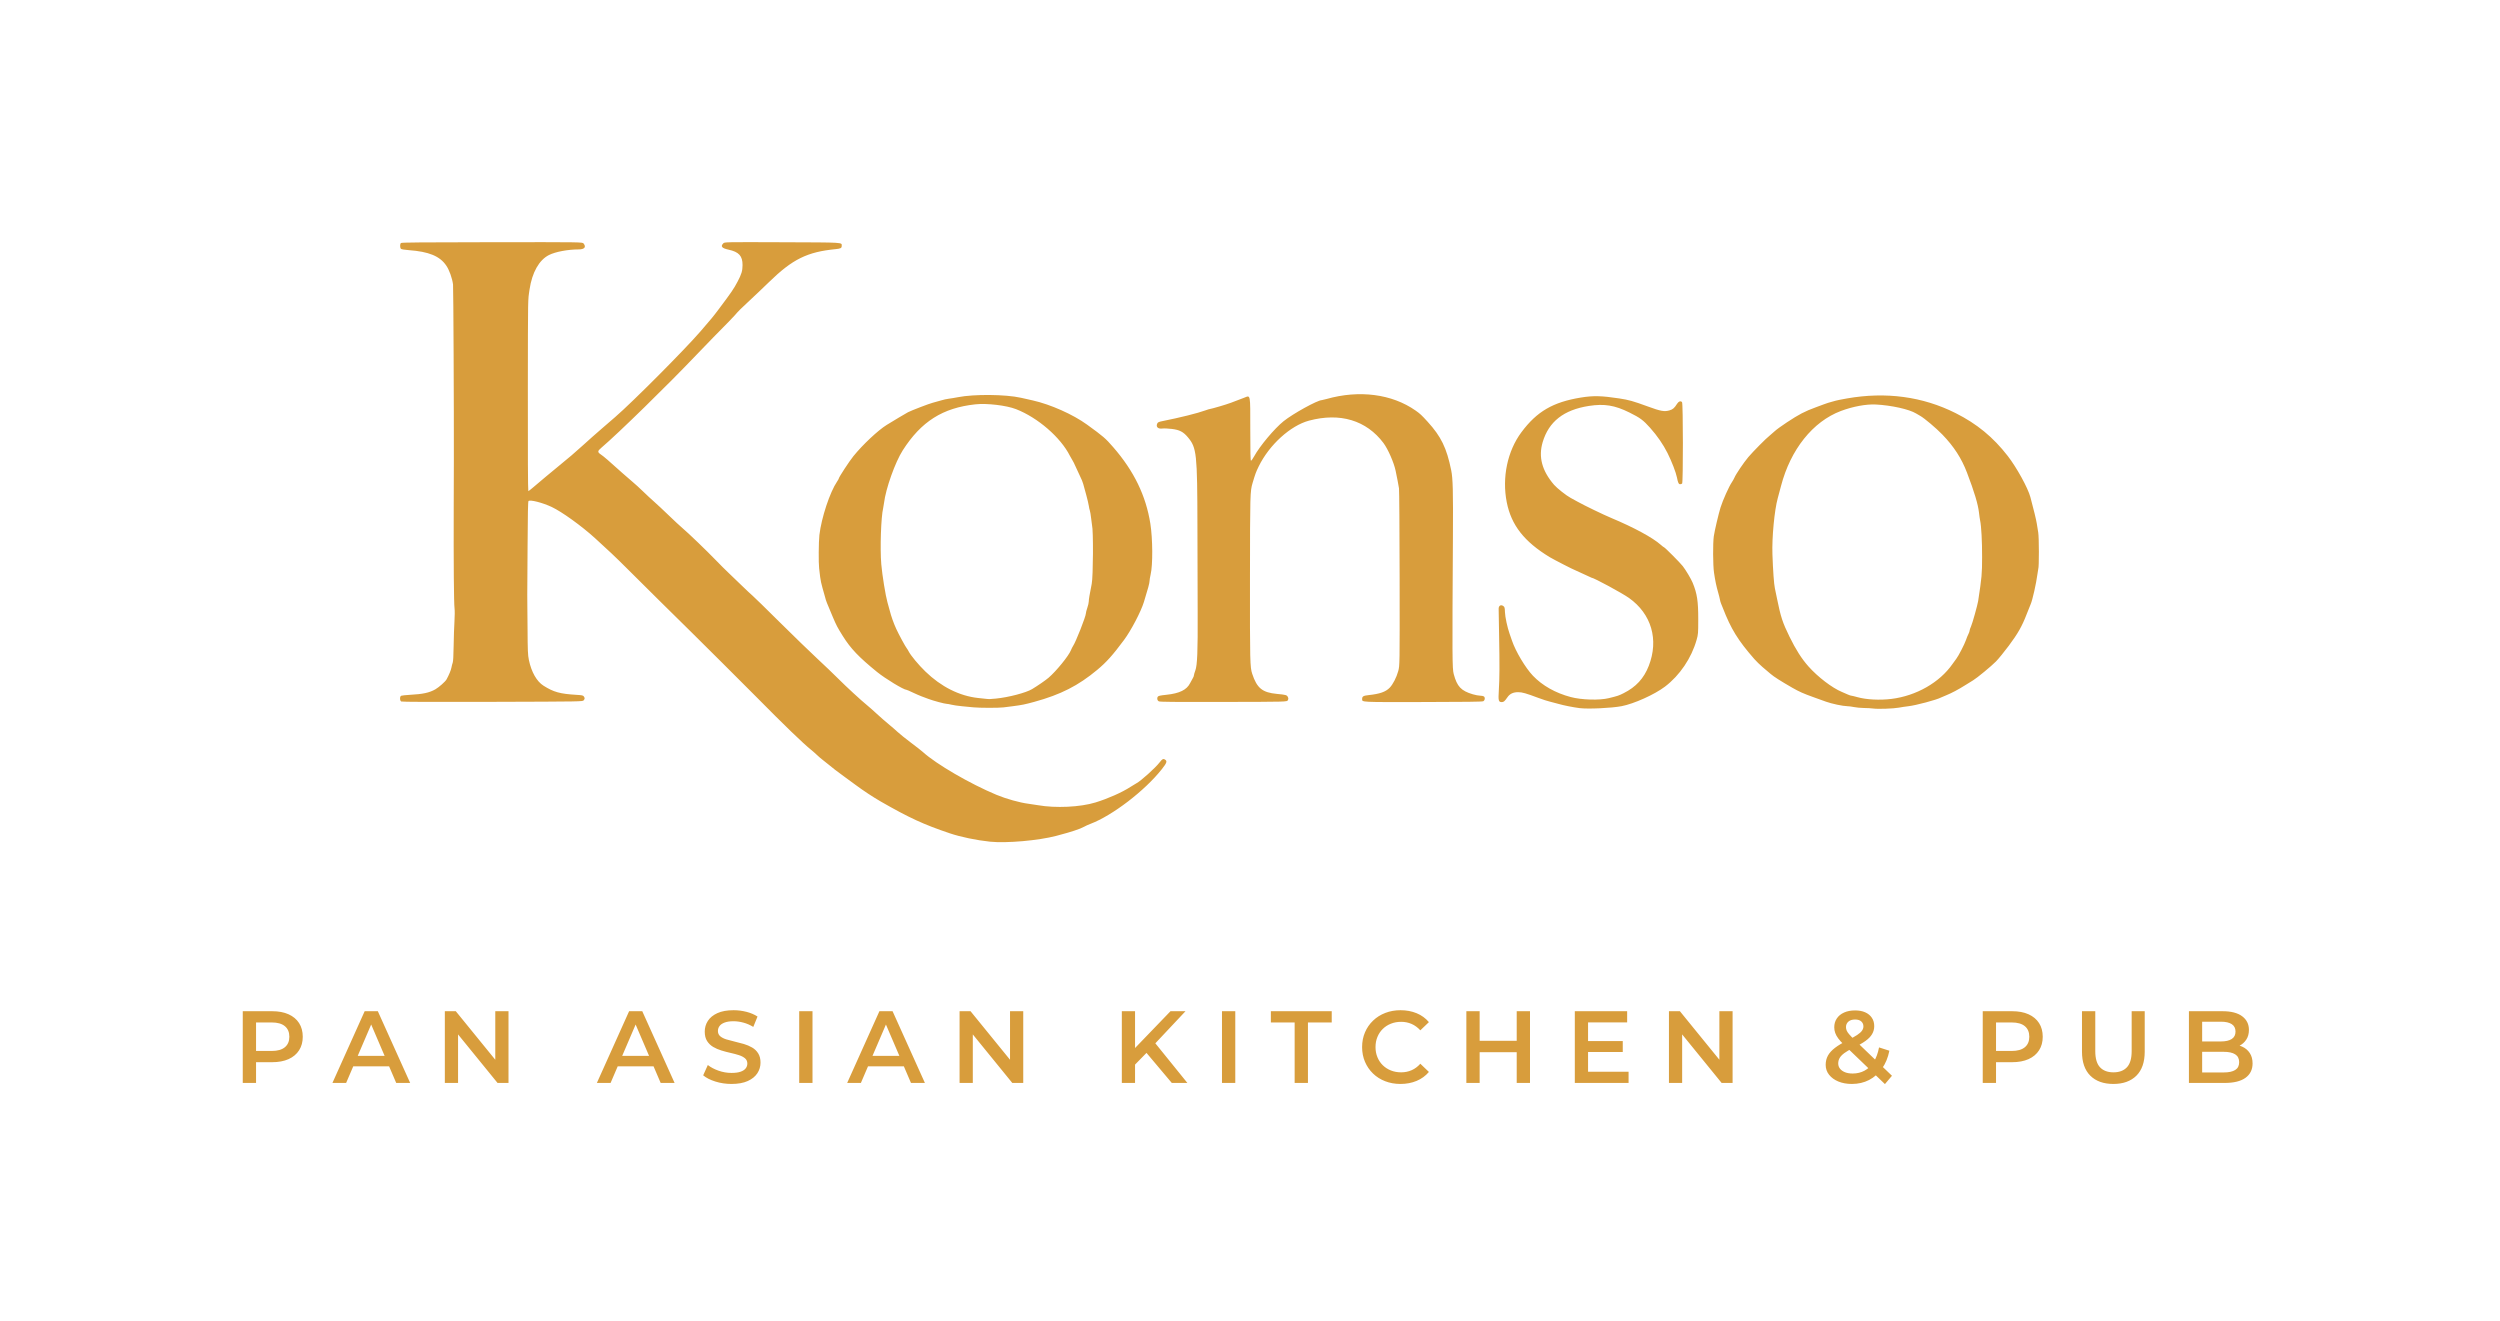
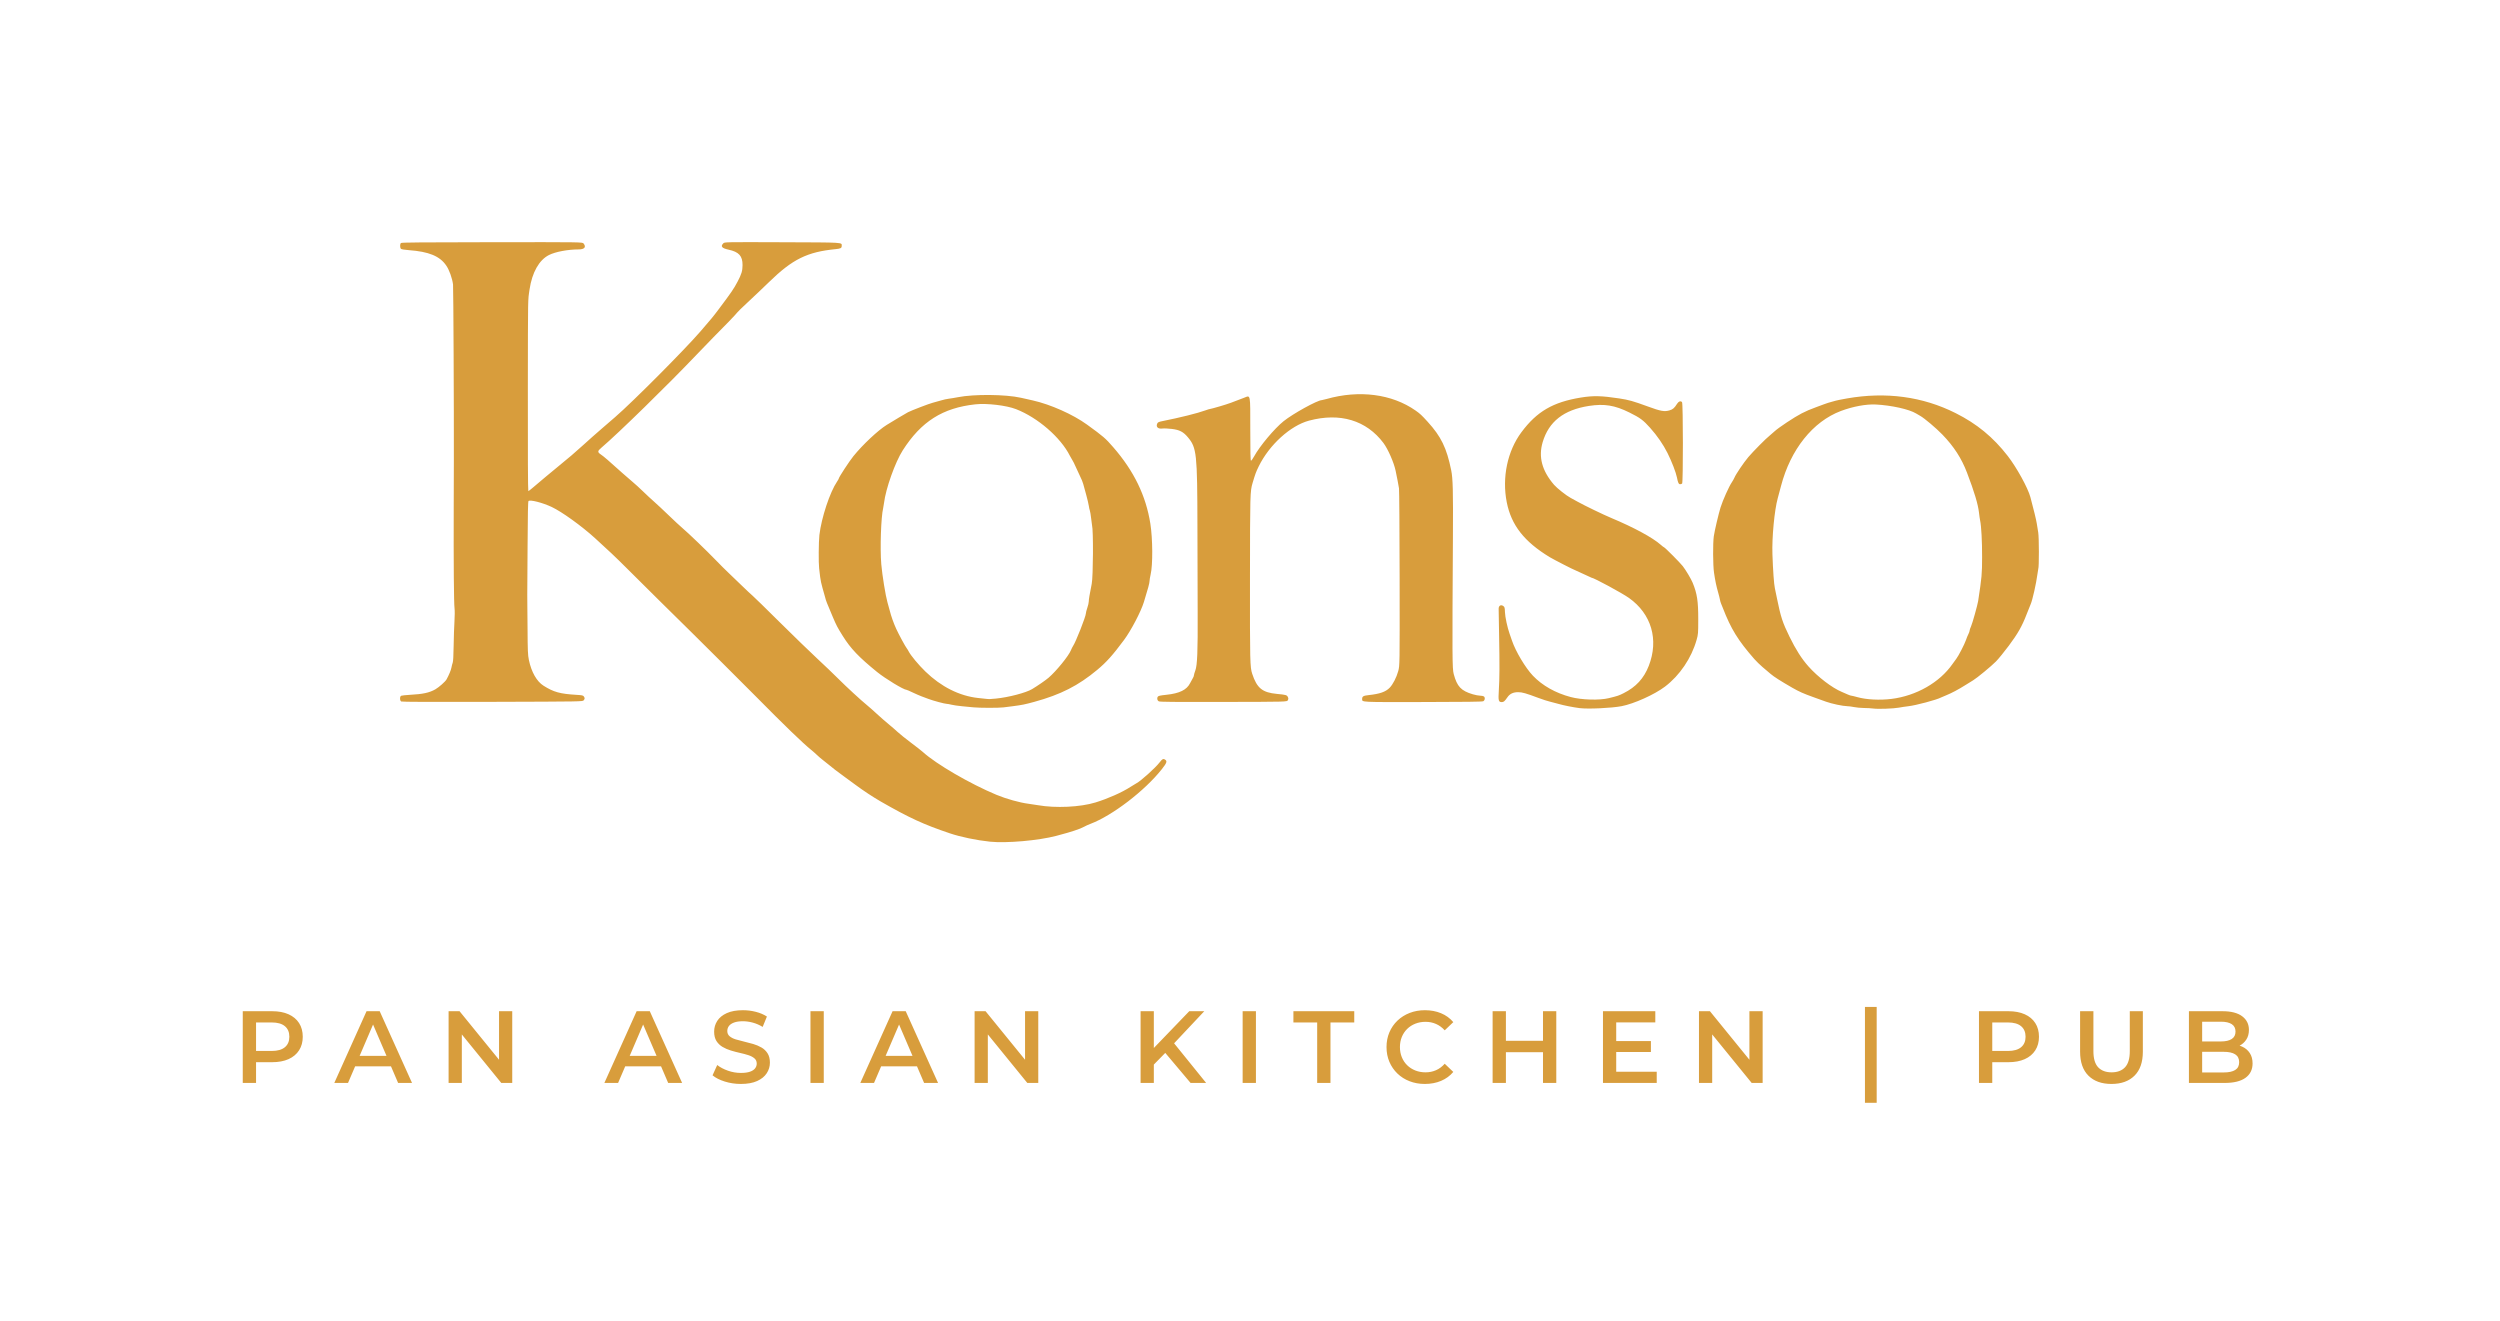
<svg xmlns="http://www.w3.org/2000/svg" viewBox="105 350 1070 565" width="1070" height="565">
  <path transform="translate(260 440)" fill="#D89D3C" fill-rule="evenodd" d="M268.75 270.24 C262.92 269.63 256.16 268.23 251.43 266.63 C240.30 262.87 234.21 260.07 222.00 253.07 C218.72 251.19 214.41 248.34 211.02 245.82 C209.59 244.75 207.55 243.26 206.49 242.50 C204.03 240.75 200.64 238.15 199.48 237.12 C198.99 236.69 197.98 235.88 197.23 235.33 C196.49 234.77 195.37 233.83 194.76 233.22 C194.14 232.62 193.01 231.62 192.24 231.00 C188.63 228.09 180.80 220.53 168.58 208.16 C164.50 204.03 143.81 183.41 140.75 180.42 C135.58 175.37 119.15 159.11 113.14 153.10 C108.88 148.83 104.75 144.92 99.62 140.29 C93.80 135.02 85.47 129.03 81.12 126.98 C77.21 125.14 71.88 123.77 71.20 124.45 C70.98 124.67 70.88 129.57 70.80 144.19 C70.75 154.88 70.69 164.07 70.67 164.62 C70.66 165.18 70.67 167.65 70.71 170.12 C70.74 172.60 70.78 176.59 70.79 179.00 C70.84 188.48 70.92 190.38 71.36 192.47 C72.44 197.65 74.72 201.64 77.62 203.48 C81.96 206.22 84.67 206.97 91.69 207.39 C94.17 207.54 94.55 207.62 94.88 208.08 C95.36 208.77 95.35 209.08 94.81 209.73 C94.38 210.27 94.38 210.27 55.80 210.39 C29.46 210.46 17.06 210.42 16.73 210.24 C16.08 209.89 16.05 208.12 16.69 207.79 C16.93 207.67 18.59 207.49 20.38 207.39 C26.01 207.09 28.76 206.50 31.35 205.02 C32.88 204.14 35.59 201.74 36.11 200.80 C37.17 198.87 38.00 196.88 38.22 195.70 C38.35 194.97 38.60 194.04 38.76 193.62 C38.96 193.13 39.10 190.63 39.16 186.38 C39.21 182.80 39.37 178.12 39.51 175.97 C39.65 173.65 39.67 171.36 39.54 170.34 C39.26 168.08 39.12 151.52 39.19 127.25 C39.22 116.46 39.25 107.23 39.25 106.75 C39.30 85.97 39.05 32.92 38.90 31.75 C38.54 29.05 37.31 25.60 36.01 23.69 C33.28 19.63 28.58 17.69 19.96 17.06 C18.22 16.93 16.88 16.71 16.64 16.52 C16.14 16.10 16.12 14.42 16.62 14.00 C16.91 13.77 25.52 13.69 55.64 13.66 C94.29 13.62 94.29 13.62 94.77 14.22 C96.00 15.73 95.16 16.75 92.67 16.75 C88.03 16.76 82.76 17.75 79.98 19.14 C75.75 21.26 72.73 26.60 71.65 33.88 C70.92 38.81 70.97 35.84 70.92 75.75 C70.88 103.76 70.96 120.04 71.12 120.20 C71.17 120.25 72.05 119.58 73.06 118.71 C75.71 116.44 81.45 111.63 83.62 109.88 C88.21 106.16 91.39 103.44 94.75 100.37 C96.74 98.55 100.18 95.49 102.40 93.59 C104.61 91.68 107.25 89.40 108.27 88.52 C115.77 82.04 137.95 59.76 144.78 51.86 C149.53 46.37 150.24 45.51 152.51 42.48 C158.08 35.07 159.03 33.67 160.70 30.51 C162.37 27.33 162.79 25.95 162.81 23.50 C162.84 19.56 161.27 17.81 156.78 16.85 C153.94 16.24 153.29 15.44 154.57 14.16 C155.14 13.59 155.14 13.59 179.75 13.68 C206.85 13.78 205.25 13.68 205.25 15.28 C205.25 16.17 204.78 16.42 202.74 16.62 C190.52 17.80 184.19 20.92 174.14 30.73 C171.65 33.15 167.57 37.03 165.06 39.35 C162.55 41.68 160.50 43.68 160.50 43.79 C160.50 43.99 154.31 50.43 150.22 54.48 C149.17 55.52 146.07 58.74 143.32 61.62 C130.79 74.79 109.59 95.51 102.43 101.59 C100.67 103.09 100.64 103.50 102.25 104.58 C103.40 105.35 105.48 107.14 111.46 112.53 C112.74 113.68 114.66 115.34 115.71 116.21 C116.76 117.08 118.81 118.94 120.25 120.35 C121.69 121.76 123.83 123.74 125.00 124.76 C126.17 125.78 128.98 128.41 131.25 130.60 C133.52 132.79 136.12 135.21 137.04 135.98 C139.51 138.05 147.39 145.63 151.25 149.63 C153.11 151.56 155.64 154.09 156.88 155.24 C158.11 156.40 160.70 158.88 162.62 160.76 C164.55 162.63 166.57 164.53 167.12 164.98 C167.68 165.43 172.91 170.54 178.75 176.34 C184.60 182.13 191.80 189.12 194.75 191.85 C197.71 194.59 201.71 198.42 203.64 200.35 C207.24 203.95 213.52 209.74 215.99 211.74 C216.75 212.35 218.67 214.04 220.25 215.50 C221.83 216.96 224.08 218.93 225.25 219.88 C226.42 220.83 228.19 222.36 229.19 223.29 C230.19 224.21 232.78 226.29 234.94 227.91 C237.11 229.53 239.38 231.31 240.00 231.87 C245.76 237.08 260.12 245.43 271.46 250.17 C275.61 251.90 281.47 253.54 285.12 254.00 C286.23 254.14 288.06 254.42 289.21 254.62 C296.83 255.96 307.33 255.46 313.88 253.45 C319.27 251.79 325.28 249.12 328.88 246.77 C329.84 246.14 330.99 245.44 331.44 245.21 C333.28 244.26 339.45 238.70 341.26 236.37 C342.46 234.81 342.86 234.60 343.66 235.13 C344.65 235.77 344.40 236.51 342.23 239.25 C334.96 248.44 321.11 259.05 311.74 262.60 C310.85 262.93 309.61 263.49 308.99 263.85 C307.22 264.84 303.52 266.05 297.12 267.74 C289.48 269.76 275.75 270.96 268.75 270.24 Z M646.75 213.25 C645.99 213.14 644.19 213.03 642.75 213.02 C641.31 213.00 639.39 212.82 638.50 212.62 C637.61 212.43 636.31 212.26 635.62 212.25 C633.80 212.23 628.94 211.20 626.50 210.31 C625.33 209.89 622.97 209.04 621.25 208.42 C616.87 206.86 615.01 206.02 612.08 204.34 C606.88 201.34 604.33 199.71 602.83 198.44 C601.98 197.72 600.41 196.38 599.33 195.47 C598.26 194.55 596.70 193.04 595.87 192.09 C588.84 184.05 585.88 179.25 582.34 170.12 C582.12 169.57 581.80 168.77 581.62 168.34 C581.43 167.90 581.21 167.12 581.12 166.59 C581.03 166.06 580.70 164.72 580.38 163.62 C579.62 161.01 579.09 158.51 578.60 155.12 C578.13 151.91 578.08 142.48 578.51 139.50 C578.85 137.15 580.54 129.96 581.39 127.20 C582.34 124.15 585.03 118.14 586.24 116.39 C586.63 115.82 587.12 114.95 587.33 114.45 C587.96 112.93 591.29 108.01 593.30 105.62 C595.27 103.29 601.06 97.44 602.38 96.47 C602.79 96.16 603.74 95.33 604.50 94.62 C606.23 93.01 613.15 88.43 616.12 86.92 C618.35 85.80 619.59 85.27 622.25 84.29 C623.01 84.02 624.54 83.45 625.65 83.03 C626.77 82.61 628.19 82.15 628.81 82.02 C629.43 81.88 630.21 81.66 630.55 81.53 C630.90 81.40 633.13 80.95 635.52 80.53 C652.16 77.60 667.89 79.72 682.00 86.81 C691.12 91.39 698.09 97.12 704.31 105.15 C708.13 110.08 712.94 118.81 714.00 122.75 C715.39 127.90 716.54 132.66 716.74 134.06 C716.86 134.92 717.14 136.64 717.36 137.88 C717.72 139.92 717.74 152.91 717.38 153.49 C717.33 153.57 717.17 154.59 717.02 155.76 C716.51 159.71 714.90 166.85 714.13 168.59 C713.81 169.30 713.03 171.26 712.38 172.95 C710.43 178.04 708.65 181.16 704.76 186.38 C702.81 188.99 700.35 192.01 699.29 193.09 C697.36 195.07 691.13 200.21 689.50 201.17 C689.02 201.45 687.56 202.36 686.25 203.18 C683.29 205.06 680.15 206.72 677.89 207.62 C676.94 207.99 675.98 208.40 675.77 208.52 C673.96 209.51 664.99 211.91 661.75 212.27 C660.58 212.40 658.78 212.67 657.75 212.87 C655.50 213.30 648.67 213.54 646.75 213.25 Z M521.12 213.08 C518.44 212.75 514.07 211.88 512.03 211.27 C510.71 210.88 509.01 210.43 508.25 210.27 C507.49 210.12 505.36 209.42 503.50 208.73 C498.04 206.69 496.52 206.26 494.77 206.25 C492.64 206.25 491.20 206.94 490.16 208.46 C488.99 210.15 488.58 210.50 487.76 210.50 C486.38 210.50 486.22 209.87 486.49 205.61 C486.82 200.27 486.85 194.64 486.62 182.25 C486.51 176.27 486.42 170.99 486.42 170.53 C486.42 169.16 487.47 168.62 488.50 169.45 C488.98 169.83 489.06 170.18 489.12 172.01 C489.18 174.04 490.16 178.57 491.11 181.25 C491.33 181.87 491.79 183.20 492.14 184.22 C493.72 188.86 497.92 195.89 501.09 199.21 C505.12 203.43 510.73 206.60 517.25 208.33 C521.93 209.58 529.58 209.80 533.62 208.80 C537.49 207.84 537.82 207.73 539.88 206.70 C545.18 204.05 548.57 200.38 550.67 195.00 C555.04 183.80 551.83 172.77 542.21 165.93 C539.24 163.82 527.09 157.25 526.15 157.25 C526.10 157.25 524.52 156.52 522.63 155.63 C520.75 154.73 519.15 154.00 519.07 154.00 C518.77 154.00 509.91 149.45 508.29 148.47 C497.35 141.83 491.83 134.77 489.89 124.96 C487.80 114.37 490.18 103.03 496.18 94.98 C502.79 86.11 509.65 82.11 521.62 80.15 C526.92 79.29 530.44 79.37 538.05 80.53 C542.21 81.17 543.95 81.66 550.24 83.96 C555.79 86.00 557.35 86.28 559.55 85.64 C561.01 85.21 561.62 84.67 562.84 82.75 C563.48 81.74 564.42 81.47 564.92 82.15 C565.38 82.77 565.41 116.49 564.95 116.95 C564.79 117.11 564.40 117.25 564.11 117.25 C563.47 117.25 563.17 116.61 562.74 114.38 C562.32 112.22 560.48 107.46 558.69 103.89 C556.86 100.24 554.31 96.54 551.26 93.12 C548.31 89.81 547.00 88.84 542.38 86.55 C536.12 83.44 531.64 82.72 525.05 83.74 C514.28 85.42 507.88 90.43 505.26 99.25 C503.39 105.56 504.95 111.45 510.12 117.48 C511.35 118.92 515.45 122.16 517.21 123.08 C517.57 123.28 518.94 124.03 520.25 124.75 C523.44 126.51 531.20 130.26 534.76 131.75 C544.33 135.76 552.37 140.12 555.78 143.15 C556.46 143.76 557.10 144.25 557.21 144.25 C557.53 144.25 564.06 150.81 565.22 152.30 C566.53 153.98 568.79 157.78 569.47 159.44 C571.37 164.06 571.86 167.30 571.85 175.12 C571.84 181.18 571.82 181.45 571.15 183.84 C568.96 191.64 563.93 199.09 557.62 203.87 C553.16 207.26 544.30 211.25 539.00 212.25 C534.65 213.07 524.76 213.53 521.12 213.08 Z M261.62 212.74 C260.66 212.64 258.47 212.43 256.75 212.27 C255.03 212.11 252.99 211.81 252.21 211.61 C251.44 211.41 250.54 211.25 250.21 211.25 C249.37 211.25 244.43 209.92 242.38 209.14 C241.41 208.77 240.06 208.27 239.38 208.02 C238.69 207.77 237.03 207.04 235.69 206.41 C234.36 205.77 233.15 205.25 233.00 205.25 C231.79 205.25 223.91 200.47 220.34 197.57 C212.57 191.25 209.08 187.59 205.74 182.25 C203.39 178.49 203.02 177.77 201.48 174.17 C198.80 167.86 198.52 167.15 198.15 165.62 C197.95 164.80 197.44 163.01 197.03 161.65 C196.61 160.28 196.16 158.15 196.02 156.90 C195.88 155.65 195.69 154.01 195.59 153.25 C195.30 150.98 195.38 141.81 195.70 139.00 C196.57 131.57 200.20 120.61 203.29 116.08 C203.68 115.51 204.00 114.94 204.00 114.81 C204.00 114.29 208.49 107.43 210.25 105.25 C214.25 100.31 220.79 94.17 224.49 91.88 C226.91 90.37 232.89 86.81 233.63 86.43 C235.22 85.62 242.73 82.74 244.27 82.36 C245.15 82.14 246.72 81.70 247.75 81.39 C248.78 81.07 250.30 80.73 251.12 80.64 C251.95 80.54 253.69 80.26 255.00 80.00 C261.90 78.64 275.38 78.76 282.00 80.25 C283.31 80.54 285.58 81.05 287.06 81.39 C294.67 83.11 304.26 87.39 310.25 91.73 C317.28 96.83 318.13 97.56 321.47 101.41 C330.35 111.62 335.45 122.13 337.35 134.12 C338.37 140.62 338.44 151.80 337.47 155.88 C337.22 156.97 337.00 158.25 337.00 158.72 C337.00 159.55 336.32 162.08 334.59 167.66 C333.32 171.79 329.08 179.89 326.08 183.91 C321.24 190.43 318.57 193.41 314.59 196.72 C306.51 203.46 298.96 207.30 287.72 210.38 C283.53 211.53 282.47 211.74 278.38 212.27 C277.14 212.42 275.39 212.65 274.50 212.76 C272.55 213.02 264.08 213.00 261.62 212.74 Z M341.00 210.18 C340.28 209.82 340.07 208.85 340.56 208.17 C340.82 207.81 341.56 207.65 344.20 207.37 C349.86 206.78 352.94 205.26 354.38 202.36 C354.80 201.52 355.33 200.54 355.57 200.18 C355.81 199.81 356.00 199.30 356.00 199.04 C356.00 198.78 356.27 197.84 356.60 196.97 C357.44 194.73 357.68 188.80 357.60 172.00 C357.57 164.64 357.53 148.16 357.50 135.38 C357.44 104.02 357.19 101.68 353.43 97.17 C351.47 94.82 349.83 93.97 346.52 93.58 C344.93 93.40 343.16 93.31 342.59 93.40 C340.72 93.67 339.70 92.81 340.24 91.41 C340.49 90.76 340.84 90.57 342.50 90.24 C350.11 88.72 357.61 86.85 360.88 85.65 C361.84 85.30 362.80 85.01 363.02 85.01 C363.24 85.00 365.15 84.49 367.27 83.86 C370.65 82.86 372.65 82.15 377.55 80.21 C380.28 79.13 380.12 78.33 380.12 93.83 C380.12 103.61 380.20 107.11 380.41 107.18 C380.57 107.23 381.18 106.40 381.76 105.33 C384.17 100.93 390.42 93.46 394.37 90.28 C398.42 87.03 408.90 81.25 410.76 81.25 C410.93 81.25 411.81 81.04 412.72 80.78 C426.74 76.80 440.76 78.62 450.88 85.72 C452.79 87.06 453.45 87.68 456.03 90.51 C461.79 96.83 464.17 101.71 466.11 111.25 C466.83 114.78 466.97 120.01 466.85 139.75 C466.54 191.52 466.56 196.15 467.19 198.48 C468.63 203.85 470.32 205.65 475.34 207.15 C476.44 207.48 477.86 207.75 478.50 207.75 C479.13 207.75 479.85 207.90 480.10 208.07 C480.72 208.53 480.55 209.78 479.81 210.14 C479.40 210.35 472.17 210.44 454.22 210.47 C426.96 210.52 428.00 210.58 428.00 209.17 C428.00 208.05 428.50 207.75 430.75 207.51 C435.56 207.00 438.09 206.11 439.80 204.33 C441.18 202.90 442.71 199.92 443.44 197.25 C444.09 194.88 444.09 194.88 444.04 157.62 C444.01 137.14 443.89 119.76 443.77 119.00 C443.53 117.47 442.93 114.36 442.33 111.50 C441.59 107.96 439.06 102.21 437.13 99.62 C429.83 89.89 418.54 86.49 405.27 90.03 C397.30 92.16 388.23 100.41 383.73 109.62 C382.52 112.11 382.31 112.67 381.10 116.73 C380.05 120.28 380.02 121.30 379.99 157.41 C379.95 193.33 380.01 195.54 380.95 198.40 C382.97 204.52 385.27 206.40 391.50 206.99 C395.38 207.35 395.79 207.47 396.20 208.32 C396.47 208.88 396.47 209.12 396.20 209.69 C395.87 210.38 395.87 210.38 368.75 210.43 C347.43 210.48 341.49 210.42 341.00 210.18 Z M654.58 209.13 C665.19 207.80 675.15 202.11 680.65 194.22 C681.19 193.45 681.93 192.44 682.29 191.97 C683.22 190.79 685.85 185.68 686.46 183.88 C686.73 183.05 687.19 181.93 687.48 181.38 C687.77 180.84 688.00 180.16 688.00 179.88 C688.00 179.60 688.28 178.78 688.62 178.05 C689.17 176.88 691.39 168.93 691.65 167.25 C693.22 156.88 693.32 155.76 693.34 148.50 C693.36 141.68 693.01 135.15 692.49 132.75 C692.36 132.13 692.14 130.64 692.01 129.43 C691.62 125.88 690.01 120.50 686.87 112.28 C684.53 106.15 681.26 101.09 676.32 95.98 C673.63 93.20 668.64 88.99 666.85 87.99 C666.32 87.70 665.52 87.23 665.08 86.96 C662.14 85.17 654.57 83.48 647.88 83.13 C643.76 82.91 638.01 83.98 632.90 85.90 C620.88 90.44 611.35 102.38 607.27 118.02 C606.82 119.73 606.19 122.08 605.87 123.25 C604.46 128.34 603.35 140.06 603.60 147.25 C603.84 154.25 604.26 160.00 604.64 161.75 C604.84 162.64 605.27 164.73 605.60 166.38 C607.15 174.03 607.96 176.49 610.87 182.43 C613.63 188.07 616.10 191.95 619.06 195.27 C623.06 199.76 629.13 204.40 633.28 206.13 C634.16 206.50 635.35 207.02 635.92 207.28 C636.50 207.54 637.14 207.75 637.35 207.75 C637.56 207.75 638.72 208.03 639.93 208.37 C643.80 209.46 649.52 209.76 654.58 209.13 Z M271.29 208.99 C276.63 208.47 284.17 206.49 286.75 204.93 C289.08 203.53 292.52 201.16 293.78 200.08 C297.05 197.28 302.40 190.72 303.35 188.32 C303.62 187.66 304.02 186.84 304.26 186.50 C305.44 184.79 309.74 173.85 309.76 172.54 C309.76 172.17 310.04 171.09 310.38 170.12 C310.72 169.16 311.00 167.93 311.00 167.38 C311.00 166.50 311.31 164.66 312.26 159.86 C312.89 156.72 312.99 136.80 312.39 134.79 C312.33 134.56 312.15 133.21 312.00 131.79 C311.84 130.37 311.60 128.90 311.46 128.54 C311.31 128.17 311.11 127.26 311.01 126.50 C310.90 125.74 310.40 123.61 309.89 121.75 C309.38 119.89 308.80 117.80 308.61 117.09 C308.42 116.38 307.82 114.90 307.26 113.81 C306.71 112.71 305.86 110.88 305.38 109.75 C304.89 108.62 304.29 107.40 304.03 107.04 C303.77 106.67 303.27 105.78 302.90 105.06 C298.93 97.18 289.18 88.74 279.83 85.10 C275.72 83.51 267.39 82.52 262.50 83.05 C248.49 84.56 239.28 90.39 231.38 102.74 C228.13 107.81 224.10 119.14 223.36 125.28 C223.27 126.02 223.11 127.02 222.99 127.50 C222.07 131.29 221.62 144.77 222.19 151.50 C222.58 156.11 224.04 165.08 224.83 167.79 C225.17 168.94 225.61 170.55 225.82 171.38 C226.42 173.76 227.46 176.70 228.57 179.12 C229.66 181.51 232.56 186.87 233.11 187.50 C233.29 187.71 233.64 188.27 233.88 188.75 C234.78 190.53 238.08 194.51 241.06 197.40 C247.79 203.93 255.63 207.87 263.62 208.74 C265.00 208.89 266.46 209.05 266.88 209.09 C268.35 209.26 268.73 209.25 271.29 208.99 Z" />
-   <path transform="translate(195 775)" fill="#D89D3C" fill-rule="nonzero" d="M13.90 38.50V7.80H26.50Q30.57 7.80 33.50 9.11Q36.42 10.42 38.00 12.87Q39.58 15.33 39.58 18.73Q39.58 22.09 38.00 24.54Q36.42 27.00 33.50 28.31Q30.57 29.62 26.50 29.62H17.05L19.59 26.99V38.50ZM19.59 27.59 17.05 24.81H26.27Q30.02 24.81 31.93 23.21Q33.84 21.62 33.84 18.73Q33.84 15.80 31.93 14.21Q30.02 12.61 26.27 12.61H17.05L19.59 9.83Z M52.28 38.50 66.08 7.80H71.71L85.55 38.50H79.58L67.73 10.84H70.00L58.14 38.50ZM58.66 31.39 60.18 26.92H76.75L78.31 31.39Z M100.39 38.50V7.80H105.08L124.32 31.45H121.98V7.80H127.64V38.50H122.95L103.71 14.85H106.05V38.50Z M165.46 38.50 179.26 7.80H184.89L198.73 38.50H192.77L180.91 10.84H183.19L171.33 38.50ZM171.84 31.39 173.36 26.92H189.93L191.49 31.39Z M223.07 38.93Q219.48 38.93 216.19 37.90Q212.90 36.87 210.96 35.24L212.95 30.83Q214.80 32.29 217.52 33.25Q220.24 34.21 223.08 34.21Q225.49 34.21 226.98 33.69Q228.46 33.17 229.16 32.26Q229.86 31.35 229.86 30.21Q229.86 28.81 228.87 27.96Q227.87 27.12 226.26 26.60Q224.65 26.08 222.70 25.65Q220.75 25.22 218.80 24.62Q216.84 24.03 215.23 23.08Q213.63 22.12 212.63 20.56Q211.63 18.99 211.63 16.53Q211.63 14.03 212.96 11.95Q214.30 9.87 217.04 8.62Q219.78 7.37 223.98 7.37Q226.75 7.37 229.47 8.06Q232.19 8.76 234.22 10.08L232.41 14.52Q230.36 13.27 228.17 12.68Q225.99 12.09 223.93 12.09Q221.60 12.09 220.11 12.66Q218.62 13.23 217.95 14.16Q217.27 15.10 217.27 16.27Q217.27 17.67 218.26 18.52Q219.26 19.36 220.87 19.86Q222.48 20.35 224.43 20.80Q226.39 21.25 228.34 21.82Q230.29 22.40 231.90 23.33Q233.51 24.26 234.50 25.83Q235.50 27.39 235.50 29.81Q235.50 32.27 234.15 34.35Q232.79 36.43 230.04 37.68Q227.28 38.93 223.07 38.93Z M252.06 38.50V7.80H257.75V38.50Z M272.59 38.50 286.39 7.80H292.02L305.86 38.50H299.90L288.04 10.84H290.32L278.46 38.50ZM278.97 31.39 280.49 26.92H297.06L298.62 31.39Z M320.70 38.50V7.80H325.39L344.63 31.45H342.29V7.80H347.95V38.50H343.26L324.02 14.85H326.36V38.50Z M395.19 31.27 394.89 24.50 410.97 7.80H417.39L404.03 22.02L400.84 25.49ZM390.14 38.50V7.80H395.80V38.50ZM411.53 38.50 399.75 24.51 403.52 20.34 418.20 38.50Z M433.01 38.50V7.80H438.70V38.50Z M464.11 38.50V12.62H453.93V7.80H479.98V12.62H469.80V38.50Z M509.40 38.93Q505.87 38.93 502.87 37.77Q499.86 36.61 497.66 34.48Q495.45 32.35 494.22 29.47Q492.98 26.59 492.98 23.15Q492.98 19.71 494.22 16.83Q495.45 13.95 497.68 11.82Q499.90 9.69 502.91 8.53Q505.91 7.37 509.44 7.37Q513.19 7.37 516.32 8.66Q519.44 9.95 521.57 12.47L517.90 15.98Q516.23 14.15 514.17 13.25Q512.10 12.34 509.70 12.34Q507.31 12.34 505.31 13.14Q503.31 13.93 501.83 15.38Q500.35 16.83 499.54 18.81Q498.72 20.78 498.72 23.15Q498.72 25.52 499.54 27.49Q500.35 29.47 501.83 30.92Q503.31 32.37 505.31 33.16Q507.31 33.96 509.70 33.96Q512.10 33.96 514.17 33.05Q516.23 32.15 517.90 30.28L521.57 33.79Q519.44 36.31 516.32 37.62Q513.19 38.93 509.40 38.93Z M559.15 38.50V7.80H564.84V38.50ZM537.60 38.50V7.80H543.29V38.50ZM542.81 25.35V20.47H559.58V25.35Z M584.02 38.50V7.80H606.42V12.59H589.69V33.71H607.03V38.50ZM589.26 25.25V20.58H604.54V25.25Z M624.31 38.50V7.80H629.00L648.24 31.45H645.89V7.80H651.55V38.50H646.86L627.62 14.85H629.96V38.50Z M716.75 38.99 699.22 22.15Q697.69 20.69 696.78 19.46Q695.87 18.23 695.47 17.08Q695.06 15.92 695.06 14.68Q695.06 12.53 696.16 10.90Q697.25 9.26 699.27 8.36Q701.29 7.46 703.98 7.46Q706.47 7.46 708.30 8.27Q710.12 9.08 711.14 10.59Q712.17 12.10 712.17 14.20Q712.17 16.03 711.26 17.59Q710.36 19.15 708.39 20.55Q706.43 21.96 703.20 23.50Q700.76 24.69 699.36 25.73Q697.96 26.78 697.36 27.83Q696.76 28.89 696.76 30.16Q696.76 31.43 697.53 32.41Q698.30 33.38 699.69 33.93Q701.07 34.47 702.95 34.47Q705.78 34.47 708.07 33.22Q710.37 31.97 711.95 29.47Q713.54 26.96 714.23 23.29L718.65 24.71Q717.76 29.15 715.51 32.33Q713.25 35.52 709.97 37.23Q706.68 38.93 702.59 38.93Q699.36 38.93 696.83 37.89Q694.30 36.84 692.84 34.99Q691.39 33.15 691.39 30.76Q691.39 28.56 692.35 26.80Q693.32 25.04 695.42 23.44Q697.51 21.85 700.84 20.22Q703.42 18.93 704.88 17.96Q706.34 16.99 706.94 16.12Q707.54 15.26 707.54 14.30Q707.54 12.99 706.62 12.17Q705.70 11.35 703.98 11.35Q702.13 11.35 701.11 12.25Q700.08 13.16 700.08 14.59Q700.08 15.34 700.36 16.03Q700.64 16.73 701.40 17.62Q702.16 18.51 703.55 19.87L719.76 35.43Z M758.61 38.50V7.80H771.21Q775.28 7.80 778.21 9.11Q781.13 10.42 782.71 12.87Q784.29 15.33 784.29 18.73Q784.29 22.09 782.71 24.54Q781.13 27.00 778.21 28.31Q775.28 29.62 771.21 29.62H761.76L764.30 26.99V38.50ZM764.30 27.59 761.76 24.81H770.97Q774.73 24.81 776.64 23.21Q778.54 21.62 778.54 18.73Q778.54 15.80 776.64 14.21Q774.73 12.61 770.97 12.61H761.76L764.30 9.83Z M814.52 38.93Q808.22 38.93 804.65 35.39Q801.09 31.84 801.09 25.11V7.80H806.78V24.91Q806.78 29.64 808.81 31.80Q810.85 33.96 814.56 33.96Q818.29 33.96 820.32 31.80Q822.35 29.64 822.35 24.91V7.80H827.94V25.11Q827.94 31.84 824.38 35.39Q820.81 38.93 814.52 38.93Z M846.86 38.50V7.80H861.23Q866.75 7.80 869.65 9.96Q872.54 12.13 872.54 15.79Q872.54 18.23 871.40 19.97Q870.26 21.71 868.35 22.65Q866.45 23.59 864.19 23.59L864.99 22.02Q867.60 22.02 869.65 22.96Q871.71 23.89 872.90 25.70Q874.10 27.51 874.10 30.15Q874.10 34.10 871.08 36.30Q868.05 38.50 862.11 38.50ZM852.52 34.01H861.77Q864.97 34.01 866.66 32.96Q868.36 31.91 868.36 29.62Q868.36 27.32 866.66 26.25Q864.97 25.18 861.77 25.18H852.09V20.74H860.59Q863.57 20.74 865.18 19.69Q866.80 18.64 866.80 16.52Q866.80 14.38 865.18 13.33Q863.57 12.29 860.59 12.29H852.52Z" />
+   <path transform="translate(195 775)" fill="#D89D3C" fill-rule="nonzero" d="M13.90 38.50V7.80H26.50Q30.57 7.80 33.50 9.11Q36.42 10.42 38.00 12.87Q39.58 15.33 39.58 18.73Q39.58 22.09 38.00 24.54Q36.42 27.00 33.50 28.31Q30.57 29.62 26.50 29.62H17.05L19.59 26.99V38.50ZM19.59 27.59 17.05 24.81H26.27Q30.02 24.81 31.93 23.21Q33.84 21.62 33.84 18.73Q33.84 15.80 31.93 14.21Q30.02 12.61 26.27 12.61H17.05L19.59 9.83Z M53.08 38.50 66.88 7.80H72.51L86.35 38.50H80.39L68.53 10.84H70.81L58.95 38.50ZM59.46 31.39 60.98 26.92H77.55L79.11 31.39Z M102.00 38.50V7.80H106.69L125.93 31.45H123.59V7.80H129.24V38.50H124.55L105.31 14.85H107.66V38.50Z M168.67 38.50 182.48 7.80H188.11L201.95 38.50H195.98L184.12 10.84H186.40L174.54 38.50ZM175.05 31.39 176.58 26.92H193.14L194.70 31.39Z M227.09 38.93Q223.50 38.93 220.21 37.90Q216.92 36.87 214.97 35.24L216.97 30.83Q218.82 32.29 221.54 33.25Q224.25 34.21 227.10 34.21Q229.51 34.21 230.99 33.69Q232.48 33.17 233.18 32.26Q233.88 31.35 233.88 30.21Q233.88 28.81 232.88 27.96Q231.89 27.12 230.28 26.60Q228.67 26.08 226.72 25.65Q224.77 25.22 222.81 24.62Q220.86 24.03 219.25 23.08Q217.64 22.12 216.64 20.56Q215.65 18.99 215.65 16.53Q215.65 14.03 216.98 11.95Q218.31 9.87 221.05 8.62Q223.80 7.37 228.00 7.37Q230.77 7.37 233.49 8.06Q236.21 8.76 238.24 10.08L236.42 14.52Q234.37 13.27 232.19 12.68Q230.00 12.09 227.95 12.09Q225.62 12.09 224.13 12.66Q222.64 13.23 221.96 14.16Q221.28 15.10 221.28 16.27Q221.28 17.67 222.28 18.52Q223.28 19.36 224.89 19.86Q226.50 20.35 228.45 20.80Q230.40 21.25 232.35 21.82Q234.30 22.40 235.91 23.33Q237.52 24.26 238.52 25.83Q239.52 27.39 239.52 29.81Q239.52 32.27 238.16 34.35Q236.81 36.43 234.05 37.68Q231.30 38.93 227.09 38.93Z M256.88 38.50V7.80H262.57V38.50Z M278.21 38.50 292.02 7.80H297.65L311.49 38.50H305.52L293.66 10.84H295.94L284.08 38.50ZM284.59 31.39 286.12 26.92H302.68L304.24 31.39Z M327.13 38.50V7.80H331.82L351.06 31.45H348.72V7.80H354.38V38.50H349.69L330.45 14.85H332.79V38.50Z M403.22 31.27 402.92 24.50 419.00 7.80H425.43L412.06 22.02L408.88 25.49ZM398.17 38.50V7.80H403.84V38.50ZM419.57 38.50 407.78 24.51 411.55 20.34 426.23 38.50Z M441.85 38.50V7.80H447.54V38.50Z M473.75 38.50V12.62H463.58V7.80H489.62V12.62H479.44V38.50Z M519.84 38.93Q516.31 38.93 513.31 37.77Q510.31 36.61 508.10 34.48Q505.89 32.35 504.66 29.47Q503.43 26.59 503.43 23.15Q503.43 19.71 504.66 16.83Q505.89 13.95 508.12 11.82Q510.35 9.69 513.35 8.53Q516.35 7.37 519.88 7.37Q523.64 7.37 526.76 8.66Q529.88 9.95 532.01 12.47L528.34 15.98Q526.68 14.15 524.61 13.25Q522.55 12.34 520.14 12.34Q517.76 12.34 515.75 13.14Q513.75 13.93 512.27 15.38Q510.79 16.83 509.98 18.81Q509.17 20.78 509.17 23.15Q509.17 25.52 509.98 27.49Q510.79 29.47 512.27 30.92Q513.75 32.37 515.75 33.16Q517.76 33.96 520.14 33.96Q522.55 33.96 524.61 33.05Q526.68 32.15 528.34 30.28L532.01 33.79Q529.88 36.31 526.76 37.62Q523.64 38.93 519.84 38.93Z M570.40 38.50V7.80H576.09V38.50ZM548.84 38.50V7.80H554.53V38.50ZM554.06 25.35V20.47H570.83V25.35Z M596.07 38.50V7.80H618.47V12.59H601.74V33.71H619.08V38.50ZM601.31 25.25V20.58H616.59V25.25Z M637.16 38.50V7.80H641.85L661.09 31.45H658.75V7.80H664.41V38.50H659.72L640.47 14.85H642.82V38.50Z M708.20 47.01V5.96H713.22V47.01Z M757.00 38.50V7.80H769.61Q773.67 7.80 776.60 9.11Q779.53 10.42 781.10 12.87Q782.68 15.33 782.68 18.73Q782.68 22.09 781.10 24.54Q779.53 27.00 776.60 28.31Q773.67 29.62 769.61 29.62H760.15L762.69 26.99V38.50ZM762.69 27.59 760.15 24.81H769.37Q773.12 24.81 775.03 23.21Q776.94 21.62 776.94 18.73Q776.94 15.80 775.03 14.21Q773.12 12.61 769.37 12.61H760.15L762.69 9.83Z M813.71 38.93Q807.41 38.93 803.85 35.39Q800.28 31.84 800.28 25.11V7.80H805.98V24.91Q805.98 29.64 808.01 31.80Q810.05 33.96 813.76 33.96Q817.48 33.96 819.51 31.80Q821.55 29.64 821.55 24.91V7.80H827.14V25.11Q827.14 31.84 823.57 35.39Q820.01 38.93 813.71 38.93Z M846.86 38.50V7.80H861.23Q866.75 7.80 869.65 9.96Q872.54 12.13 872.54 15.79Q872.54 18.23 871.40 19.97Q870.26 21.71 868.35 22.65Q866.45 23.59 864.19 23.59L864.99 22.02Q867.60 22.02 869.65 22.96Q871.71 23.89 872.90 25.70Q874.10 27.51 874.10 30.15Q874.10 34.10 871.08 36.30Q868.05 38.50 862.11 38.50ZM852.52 34.01H861.77Q864.97 34.01 866.66 32.96Q868.36 31.91 868.36 29.62Q868.36 27.32 866.66 26.25Q864.97 25.18 861.77 25.18H852.09V20.74H860.59Q863.57 20.74 865.18 19.69Q866.80 18.64 866.80 16.52Q866.80 14.38 865.18 13.33Q863.57 12.29 860.59 12.29H852.52Z" />
</svg>
